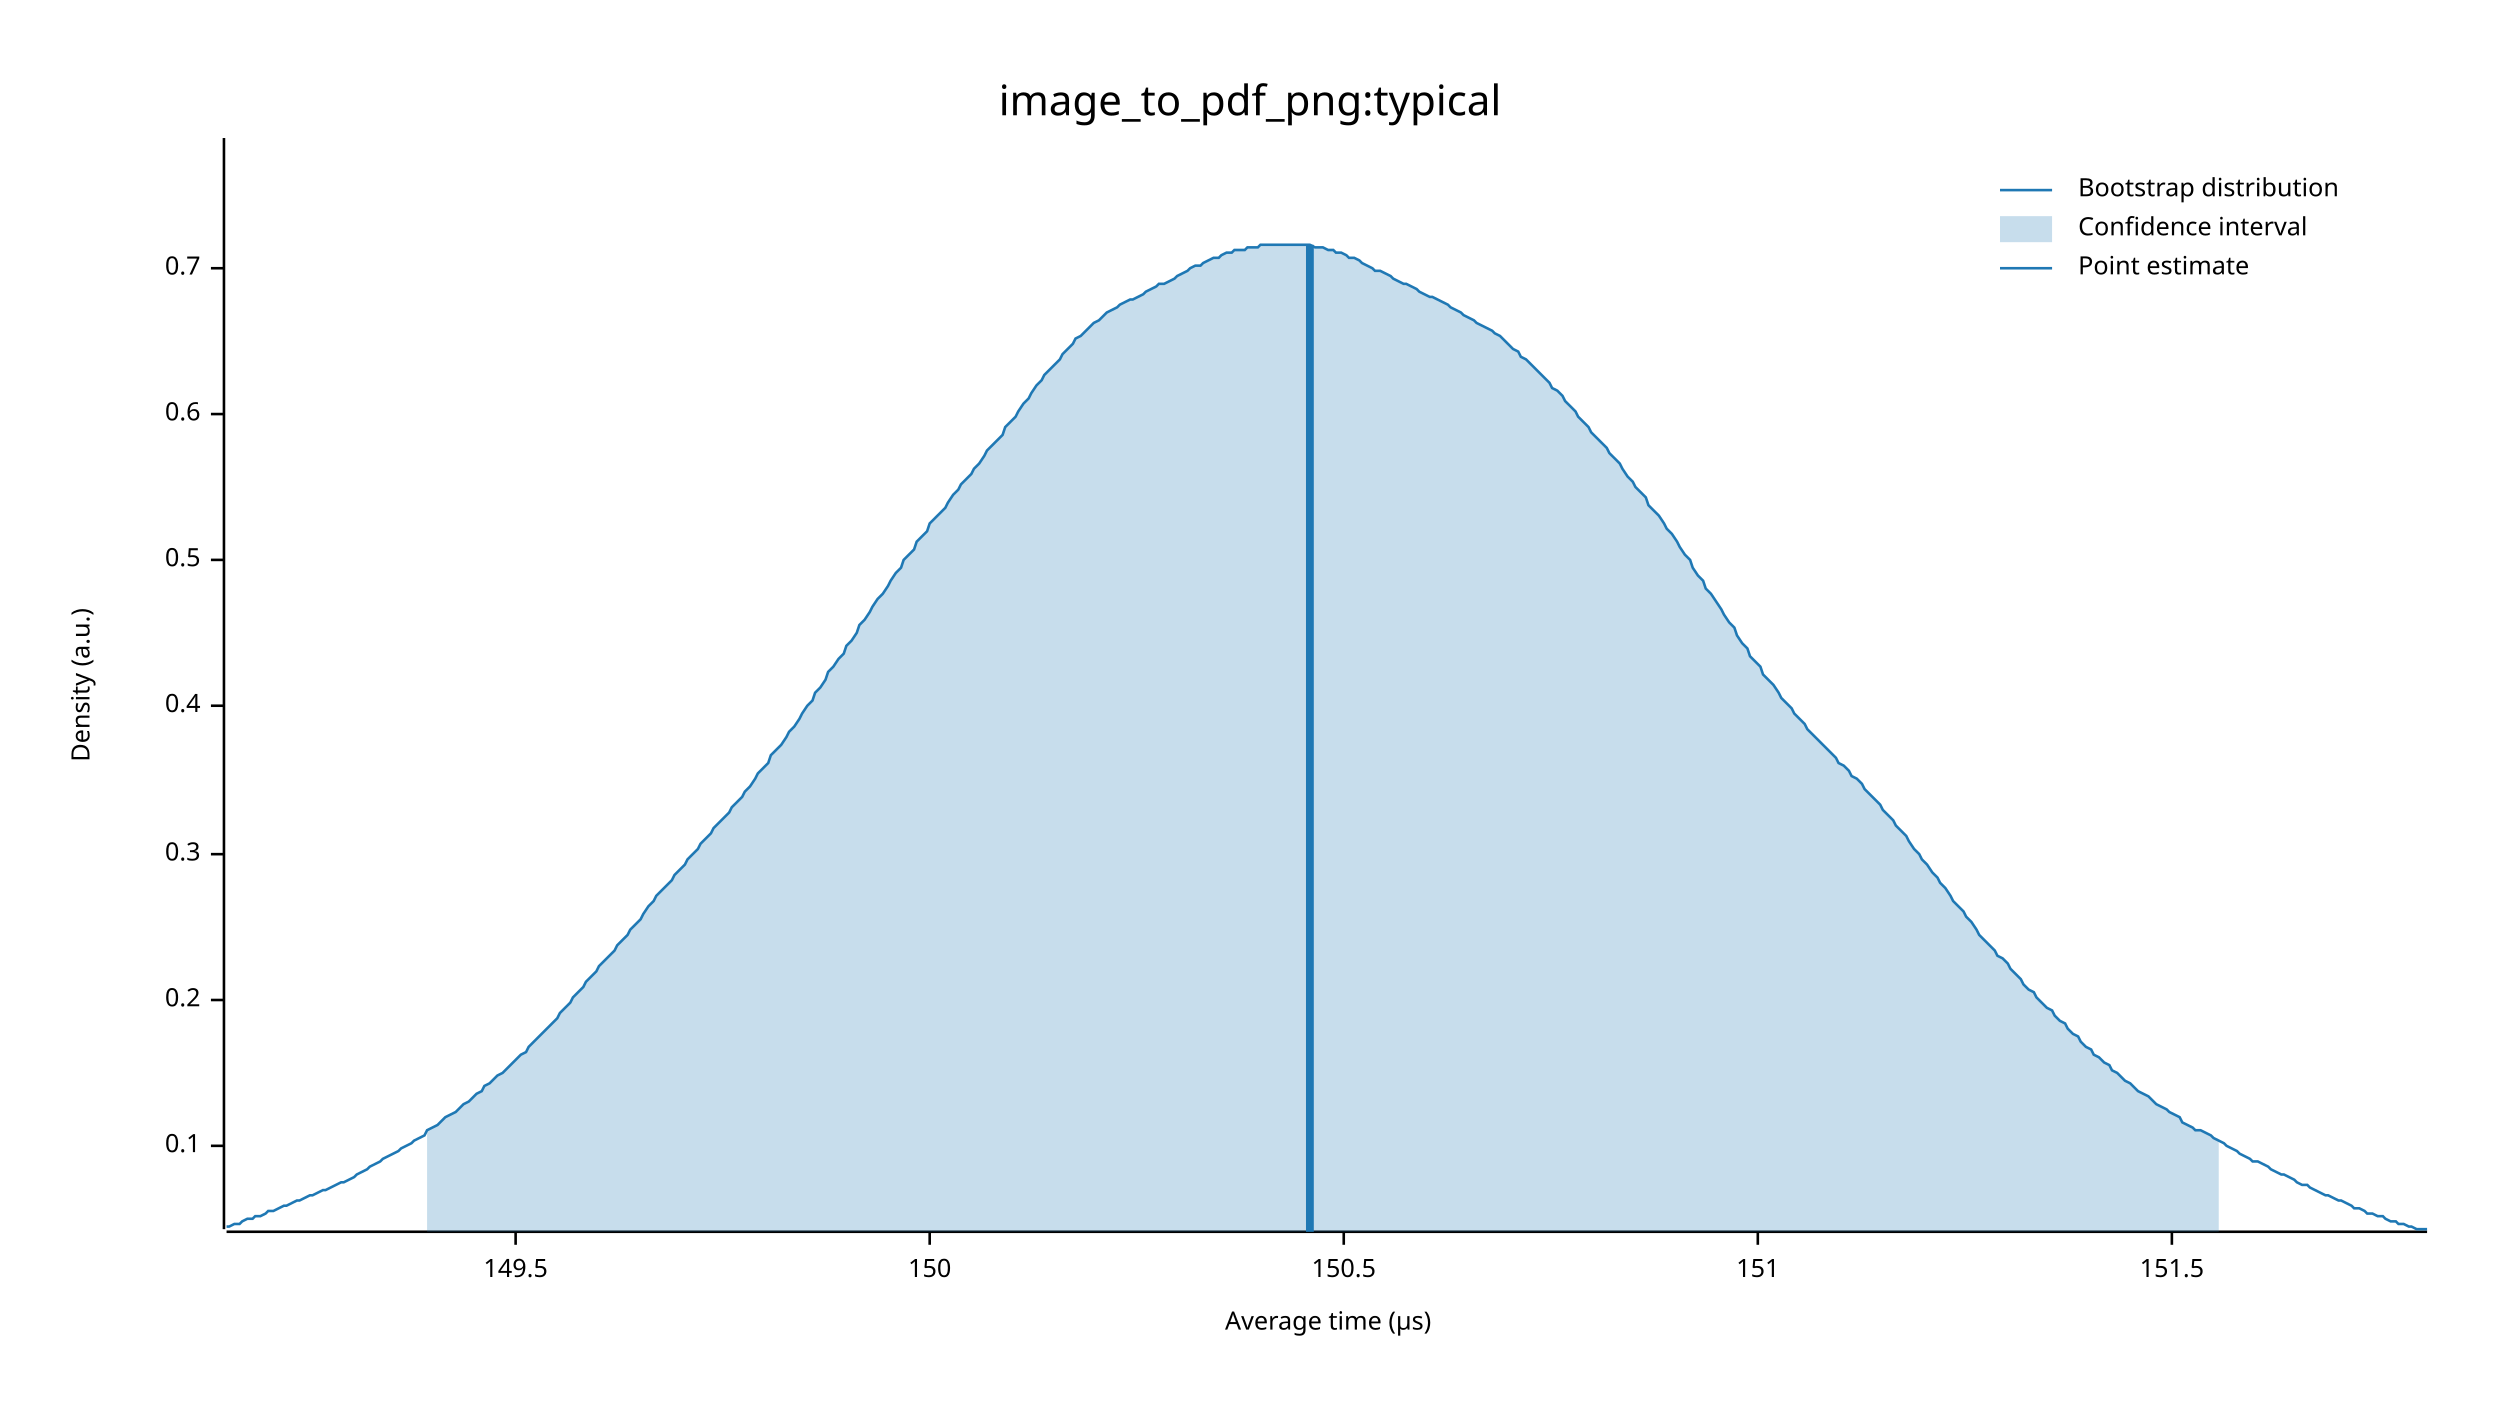
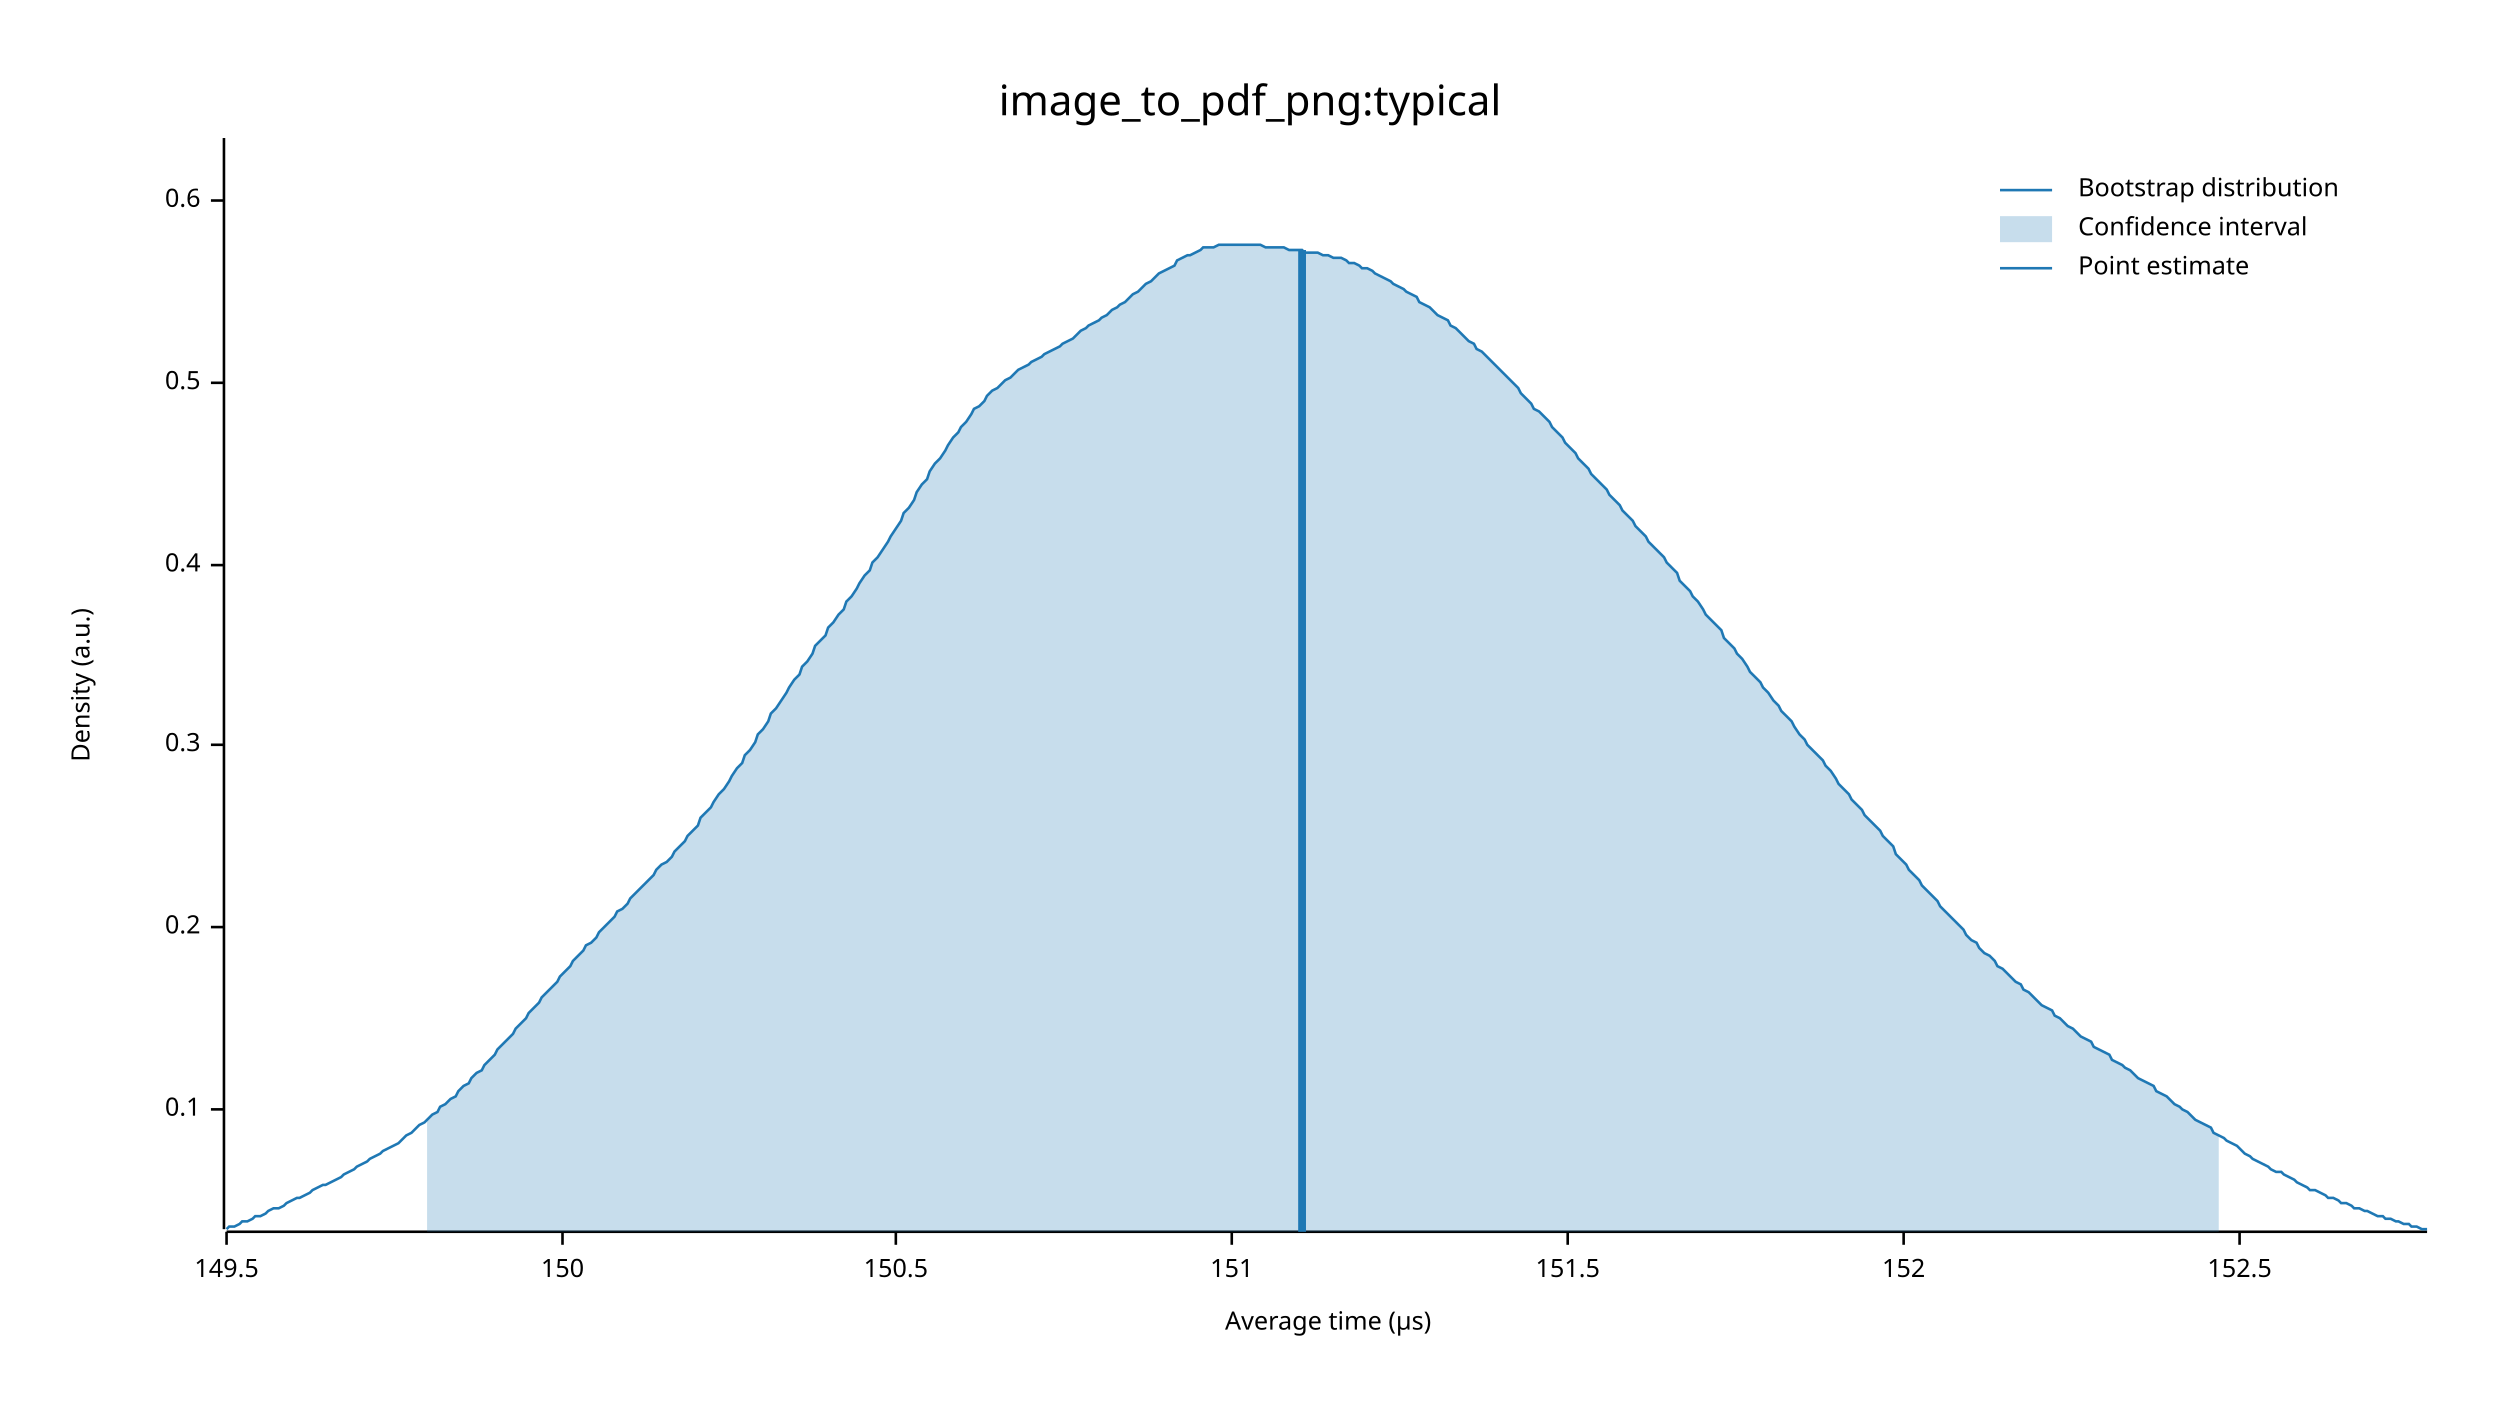
<svg xmlns="http://www.w3.org/2000/svg" width="960" height="540" viewBox="0 0 960 540">
  <text x="480" y="32" dy="0.76em" text-anchor="middle" font-family="sans-serif" font-size="16.129" opacity="1" fill="#000000">
image_to_pdf_png:typical
</text>
  <text x="27" y="263" dy="0.76em" text-anchor="middle" font-family="sans-serif" font-size="9.677" opacity="1" fill="#000000" transform="rotate(270, 27, 263)">
Density (a.u.)
</text>
  <text x="510" y="513" dy="-0.5ex" text-anchor="middle" font-family="sans-serif" font-size="9.677" opacity="1" fill="#000000">
Average time (µs)
</text>
  <polyline fill="none" opacity="1" stroke="#000000" stroke-width="1" points="86,53 86,472 " />
-   <text x="77" y="440" dy="0.5ex" text-anchor="end" font-family="sans-serif" font-size="9.677" opacity="1" fill="#000000">
+   <text x="77" y="426" dy="0.5ex" text-anchor="end" font-family="sans-serif" font-size="9.677" opacity="1" fill="#000000">
0.1
</text>
-   <polyline fill="none" opacity="1" stroke="#000000" stroke-width="1" points="81,440 86,440 " />
-   <text x="77" y="384" dy="0.5ex" text-anchor="end" font-family="sans-serif" font-size="9.677" opacity="1" fill="#000000">
+   <polyline fill="none" opacity="1" stroke="#000000" stroke-width="1" points="81,426 86,426 " />
+   <text x="77" y="356" dy="0.5ex" text-anchor="end" font-family="sans-serif" font-size="9.677" opacity="1" fill="#000000">
0.2
</text>
-   <polyline fill="none" opacity="1" stroke="#000000" stroke-width="1" points="81,384 86,384 " />
-   <text x="77" y="328" dy="0.5ex" text-anchor="end" font-family="sans-serif" font-size="9.677" opacity="1" fill="#000000">
+   <polyline fill="none" opacity="1" stroke="#000000" stroke-width="1" points="81,356 86,356 " />
+   <text x="77" y="286" dy="0.5ex" text-anchor="end" font-family="sans-serif" font-size="9.677" opacity="1" fill="#000000">
0.3
</text>
-   <polyline fill="none" opacity="1" stroke="#000000" stroke-width="1" points="81,328 86,328 " />
-   <text x="77" y="271" dy="0.5ex" text-anchor="end" font-family="sans-serif" font-size="9.677" opacity="1" fill="#000000">
+   <polyline fill="none" opacity="1" stroke="#000000" stroke-width="1" points="81,286 86,286 " />
+   <text x="77" y="217" dy="0.5ex" text-anchor="end" font-family="sans-serif" font-size="9.677" opacity="1" fill="#000000">
0.4
</text>
-   <polyline fill="none" opacity="1" stroke="#000000" stroke-width="1" points="81,271 86,271 " />
-   <text x="77" y="215" dy="0.5ex" text-anchor="end" font-family="sans-serif" font-size="9.677" opacity="1" fill="#000000">
+   <polyline fill="none" opacity="1" stroke="#000000" stroke-width="1" points="81,217 86,217 " />
+   <text x="77" y="147" dy="0.5ex" text-anchor="end" font-family="sans-serif" font-size="9.677" opacity="1" fill="#000000">
0.5
</text>
-   <polyline fill="none" opacity="1" stroke="#000000" stroke-width="1" points="81,215 86,215 " />
-   <text x="77" y="159" dy="0.5ex" text-anchor="end" font-family="sans-serif" font-size="9.677" opacity="1" fill="#000000">
+   <polyline fill="none" opacity="1" stroke="#000000" stroke-width="1" points="81,147 86,147 " />
+   <text x="77" y="77" dy="0.5ex" text-anchor="end" font-family="sans-serif" font-size="9.677" opacity="1" fill="#000000">
0.6
</text>
-   <polyline fill="none" opacity="1" stroke="#000000" stroke-width="1" points="81,159 86,159 " />
-   <text x="77" y="103" dy="0.5ex" text-anchor="end" font-family="sans-serif" font-size="9.677" opacity="1" fill="#000000">
- 0.7
- </text>
-   <polyline fill="none" opacity="1" stroke="#000000" stroke-width="1" points="81,103 86,103 " />
+   <polyline fill="none" opacity="1" stroke="#000000" stroke-width="1" points="81,77 86,77 " />
  <polyline fill="none" opacity="1" stroke="#000000" stroke-width="1" points="87,473 932,473 " />
-   <text x="198" y="483" dy="0.76em" text-anchor="middle" font-family="sans-serif" font-size="9.677" opacity="1" fill="#000000">
+   <text x="87" y="483" dy="0.76em" text-anchor="middle" font-family="sans-serif" font-size="9.677" opacity="1" fill="#000000">
149.5
</text>
-   <polyline fill="none" opacity="1" stroke="#000000" stroke-width="1" points="198,473 198,478 " />
-   <text x="357" y="483" dy="0.76em" text-anchor="middle" font-family="sans-serif" font-size="9.677" opacity="1" fill="#000000">
+   <polyline fill="none" opacity="1" stroke="#000000" stroke-width="1" points="87,473 87,478 " />
+   <text x="216" y="483" dy="0.76em" text-anchor="middle" font-family="sans-serif" font-size="9.677" opacity="1" fill="#000000">
150
</text>
-   <polyline fill="none" opacity="1" stroke="#000000" stroke-width="1" points="357,473 357,478 " />
-   <text x="516" y="483" dy="0.76em" text-anchor="middle" font-family="sans-serif" font-size="9.677" opacity="1" fill="#000000">
+   <polyline fill="none" opacity="1" stroke="#000000" stroke-width="1" points="216,473 216,478 " />
+   <text x="344" y="483" dy="0.76em" text-anchor="middle" font-family="sans-serif" font-size="9.677" opacity="1" fill="#000000">
150.5
</text>
-   <polyline fill="none" opacity="1" stroke="#000000" stroke-width="1" points="516,473 516,478 " />
-   <text x="675" y="483" dy="0.76em" text-anchor="middle" font-family="sans-serif" font-size="9.677" opacity="1" fill="#000000">
+   <polyline fill="none" opacity="1" stroke="#000000" stroke-width="1" points="344,473 344,478 " />
+   <text x="473" y="483" dy="0.76em" text-anchor="middle" font-family="sans-serif" font-size="9.677" opacity="1" fill="#000000">
151
</text>
-   <polyline fill="none" opacity="1" stroke="#000000" stroke-width="1" points="675,473 675,478 " />
-   <text x="834" y="483" dy="0.76em" text-anchor="middle" font-family="sans-serif" font-size="9.677" opacity="1" fill="#000000">
+   <polyline fill="none" opacity="1" stroke="#000000" stroke-width="1" points="473,473 473,478 " />
+   <text x="602" y="483" dy="0.76em" text-anchor="middle" font-family="sans-serif" font-size="9.677" opacity="1" fill="#000000">
151.5
</text>
-   <polyline fill="none" opacity="1" stroke="#000000" stroke-width="1" points="834,473 834,478 " />
-   <polyline fill="none" opacity="1" stroke="#1F78B4" stroke-width="1" points="87,471 88,471 90,470 92,470 93,469 95,468 97,468 98,467 100,467 102,466 103,465 105,465 107,464 109,463 110,463 112,462 114,461 115,461 117,460 119,459 120,459 122,458 124,457 125,457 127,456 129,455 131,454 132,454 134,453 136,452 137,451 139,450 141,449 142,448 144,447 146,446 147,445 149,444 151,443 153,442 154,441 156,440 158,439 159,438 161,437 163,436 164,434 166,433 168,432 169,431 171,429 173,428 175,427 176,426 178,424 180,423 181,422 183,420 185,419 186,417 188,416 190,414 191,413 193,412 195,410 197,408 198,407 200,405 202,404 203,402 205,400 207,398 208,397 210,395 212,393 214,391 215,389 217,387 219,385 220,383 222,381 224,379 225,377 227,375 229,373 230,371 232,369 234,367 236,365 237,363 239,361 241,359 242,357 244,355 246,353 247,351 249,348 251,346 252,344 254,342 256,340 258,338 259,336 261,334 263,332 264,330 266,328 268,326 269,324 271,322 273,320 274,318 276,316 278,314 280,312 281,310 283,308 285,306 286,304 288,302 290,299 291,297 293,295 295,293 296,290 298,288 300,286 302,283 303,281 305,279 307,276 308,274 310,271 312,269 313,266 315,264 317,261 318,258 320,256 322,253 324,251 325,248 327,246 329,243 330,240 332,238 334,235 335,233 337,230 339,228 341,225 342,223 344,220 346,218 347,215 349,213 351,211 352,208 354,206 356,204 357,201 359,199 361,197 363,195 364,193 366,190 368,188 369,186 371,184 373,182 374,180 376,178 378,175 379,173 381,171 383,169 385,167 386,164 388,162 390,160 391,158 393,155 395,153 396,151 398,148 400,146 401,144 403,142 405,140 407,138 408,136 410,134 412,132 413,130 415,129 417,127 418,126 420,124 422,123 423,122 425,120 427,119 429,118 430,117 432,116 434,115 435,115 437,114 439,113 440,112 442,111 444,110 445,109 447,109 449,108 451,107 452,106 454,105 456,104 457,103 459,102 461,102 462,101 464,100 466,99 468,99 469,98 471,97 473,97 474,96 476,96 478,96 479,95 481,95 483,95 484,94 486,94 488,94 490,94 491,94 493,94 495,94 496,94 498,94 500,94 501,94 503,94 505,95 506,95 508,95 510,96 512,96 513,97 515,97 517,98 518,99 520,99 522,100 523,101 525,102 527,103 528,104 530,104 532,105 534,106 535,107 537,108 539,109 540,109 542,110 544,111 545,112 547,113 549,114 550,114 552,115 554,116 556,117 557,118 559,119 561,120 562,121 564,122 566,123 567,124 569,125 571,126 573,127 574,128 576,129 578,131 579,132 581,134 583,135 584,137 586,138 588,140 589,141 591,143 593,145 595,147 596,149 598,150 600,152 601,154 603,156 605,158 606,160 608,162 610,164 611,166 613,168 615,170 617,172 618,174 620,176 622,178 623,180 625,183 627,185 628,187 630,189 632,191 633,194 635,196 637,198 639,201 640,203 642,205 644,208 645,210 647,213 649,215 650,218 652,221 654,223 655,226 657,228 659,231 661,234 662,236 664,239 666,241 667,244 669,247 671,249 672,252 674,254 676,256 677,259 679,261 681,263 683,266 684,268 686,270 688,272 689,274 691,276 693,278 694,280 696,282 698,284 700,286 701,287 703,289 705,291 706,293 708,294 710,296 711,298 713,299 715,301 716,303 718,305 720,307 722,309 723,311 725,313 727,315 728,317 730,319 732,321 733,323 735,326 737,328 738,330 740,332 742,335 744,337 745,339 747,341 749,344 750,346 752,348 754,350 755,352 757,354 759,357 760,359 762,361 764,363 766,365 767,367 769,368 771,370 772,372 774,374 776,376 777,378 779,380 781,381 782,383 784,385 786,387 788,388 789,390 791,392 793,393 794,395 796,397 798,398 799,400 801,402 803,403 804,405 806,406 808,408 810,409 811,411 813,412 815,414 816,415 818,416 820,418 821,419 823,420 825,421 827,423 828,424 830,425 832,426 833,427 835,428 837,429 838,431 840,432 842,433 843,434 845,434 847,435 849,436 850,437 852,438 854,439 855,440 857,441 859,442 860,443 862,444 864,445 865,446 867,446 869,447 871,448 872,449 874,450 876,451 877,451 879,452 881,453 882,454 884,455 886,455 887,456 889,457 891,458 893,459 894,459 896,460 898,461 899,461 901,462 903,463 904,464 906,464 908,465 909,466 911,466 913,467 915,467 916,468 918,469 920,469 921,470 923,470 925,471 926,471 928,472 930,472 932,472 " />
-   <polygon opacity="0.25" fill="#1F78B4" points="164,434 166,433 168,432 169,431 171,429 173,428 175,427 176,426 178,424 180,423 181,422 183,420 185,419 186,417 188,416 190,414 191,413 193,412 195,410 197,408 198,407 200,405 202,404 203,402 205,400 207,398 208,397 210,395 212,393 214,391 215,389 217,387 219,385 220,383 222,381 224,379 225,377 227,375 229,373 230,371 232,369 234,367 236,365 237,363 239,361 241,359 242,357 244,355 246,353 247,351 249,348 251,346 252,344 254,342 256,340 258,338 259,336 261,334 263,332 264,330 266,328 268,326 269,324 271,322 273,320 274,318 276,316 278,314 280,312 281,310 283,308 285,306 286,304 288,302 290,299 291,297 293,295 295,293 296,290 298,288 300,286 302,283 303,281 305,279 307,276 308,274 310,271 312,269 313,266 315,264 317,261 318,258 320,256 322,253 324,251 325,248 327,246 329,243 330,240 332,238 334,235 335,233 337,230 339,228 341,225 342,223 344,220 346,218 347,215 349,213 351,211 352,208 354,206 356,204 357,201 359,199 361,197 363,195 364,193 366,190 368,188 369,186 371,184 373,182 374,180 376,178 378,175 379,173 381,171 383,169 385,167 386,164 388,162 390,160 391,158 393,155 395,153 396,151 398,148 400,146 401,144 403,142 405,140 407,138 408,136 410,134 412,132 413,130 415,129 417,127 418,126 420,124 422,123 423,122 425,120 427,119 429,118 430,117 432,116 434,115 435,115 437,114 439,113 440,112 442,111 444,110 445,109 447,109 449,108 451,107 452,106 454,105 456,104 457,103 459,102 461,102 462,101 464,100 466,99 468,99 469,98 471,97 473,97 474,96 476,96 478,96 479,95 481,95 483,95 484,94 486,94 488,94 490,94 491,94 493,94 495,94 496,94 498,94 500,94 501,94 503,94 505,95 506,95 508,95 510,96 512,96 513,97 515,97 517,98 518,99 520,99 522,100 523,101 525,102 527,103 528,104 530,104 532,105 534,106 535,107 537,108 539,109 540,109 542,110 544,111 545,112 547,113 549,114 550,114 552,115 554,116 556,117 557,118 559,119 561,120 562,121 564,122 566,123 567,124 569,125 571,126 573,127 574,128 576,129 578,131 579,132 581,134 583,135 584,137 586,138 588,140 589,141 591,143 593,145 595,147 596,149 598,150 600,152 601,154 603,156 605,158 606,160 608,162 610,164 611,166 613,168 615,170 617,172 618,174 620,176 622,178 623,180 625,183 627,185 628,187 630,189 632,191 633,194 635,196 637,198 639,201 640,203 642,205 644,208 645,210 647,213 649,215 650,218 652,221 654,223 655,226 657,228 659,231 661,234 662,236 664,239 666,241 667,244 669,247 671,249 672,252 674,254 676,256 677,259 679,261 681,263 683,266 684,268 686,270 688,272 689,274 691,276 693,278 694,280 696,282 698,284 700,286 701,287 703,289 705,291 706,293 708,294 710,296 711,298 713,299 715,301 716,303 718,305 720,307 722,309 723,311 725,313 727,315 728,317 730,319 732,321 733,323 735,326 737,328 738,330 740,332 742,335 744,337 745,339 747,341 749,344 750,346 752,348 754,350 755,352 757,354 759,357 760,359 762,361 764,363 766,365 767,367 769,368 771,370 772,372 774,374 776,376 777,378 779,380 781,381 782,383 784,385 786,387 788,388 789,390 791,392 793,393 794,395 796,397 798,398 799,400 801,402 803,403 804,405 806,406 808,408 810,409 811,411 813,412 815,414 816,415 818,416 820,418 821,419 823,420 825,421 827,423 828,424 830,425 832,426 833,427 835,428 837,429 838,431 840,432 842,433 843,434 845,434 847,435 849,436 850,437 852,438 852,473 164,473 " />
-   <polyline fill="none" opacity="1" stroke="#1F78B4" stroke-width="3" points="503,473 503,94 " />
+   <polyline fill="none" opacity="1" stroke="#000000" stroke-width="1" points="602,473 602,478 " />
+   <text x="731" y="483" dy="0.76em" text-anchor="middle" font-family="sans-serif" font-size="9.677" opacity="1" fill="#000000">
+ 152
+ </text>
+   <polyline fill="none" opacity="1" stroke="#000000" stroke-width="1" points="731,473 731,478 " />
+   <text x="860" y="483" dy="0.76em" text-anchor="middle" font-family="sans-serif" font-size="9.677" opacity="1" fill="#000000">
+ 152.5
+ </text>
+   <polyline fill="none" opacity="1" stroke="#000000" stroke-width="1" points="860,473 860,478 " />
+   <polyline fill="none" opacity="1" stroke="#1F78B4" stroke-width="1" points="87,472 88,471 90,471 92,470 93,469 95,469 97,468 98,467 100,467 102,466 103,465 105,464 107,464 109,463 110,462 112,461 114,460 115,460 117,459 119,458 120,457 122,456 124,455 125,455 127,454 129,453 131,452 132,451 134,450 136,449 137,448 139,447 141,446 142,445 144,444 146,443 147,442 149,441 151,440 153,439 154,438 156,436 158,435 159,434 161,432 163,431 164,430 166,428 168,427 169,425 171,424 173,422 175,421 176,419 178,417 180,416 181,414 183,412 185,411 186,409 188,407 190,405 191,403 193,401 195,399 197,397 198,395 200,393 202,391 203,389 205,387 207,385 208,383 210,381 212,379 214,377 215,375 217,373 219,371 220,369 222,367 224,365 225,363 227,362 229,360 230,358 232,356 234,354 236,352 237,350 239,349 241,347 242,345 244,343 246,341 247,340 249,338 251,336 252,334 254,332 256,331 258,329 259,327 261,325 263,323 264,321 266,319 268,317 269,314 271,312 273,310 274,308 276,305 278,303 280,300 281,298 283,295 285,293 286,290 288,288 290,285 291,282 293,280 295,277 296,274 298,272 300,269 302,266 303,264 305,261 307,259 308,256 310,254 312,251 313,248 315,246 317,244 318,241 320,239 322,236 324,234 325,231 327,229 329,226 330,224 332,221 334,219 335,216 337,214 339,211 341,208 342,206 344,203 346,200 347,197 349,195 351,192 352,189 354,186 356,184 357,181 359,178 361,176 363,173 364,171 366,168 368,166 369,164 371,162 373,159 374,157 376,156 378,154 379,152 381,150 383,149 385,147 386,146 388,145 390,143 391,142 393,141 395,140 396,139 398,138 400,137 401,136 403,135 405,134 407,133 408,132 410,131 412,130 413,129 415,127 417,126 418,125 420,124 422,123 423,122 425,121 427,119 429,118 430,117 432,116 434,114 435,113 437,112 439,110 440,109 442,108 444,106 445,105 447,104 449,103 451,102 452,100 454,99 456,98 457,98 459,97 461,96 462,95 464,95 466,95 468,94 469,94 471,94 473,94 474,94 476,94 478,94 479,94 481,94 483,94 484,94 486,95 488,95 490,95 491,95 493,95 495,96 496,96 498,96 500,96 501,97 503,97 505,97 506,97 508,98 510,98 512,99 513,99 515,99 517,100 518,101 520,101 522,102 523,103 525,103 527,104 528,105 530,106 532,107 534,108 535,109 537,110 539,111 540,112 542,113 544,114 545,116 547,117 549,118 550,119 552,121 554,122 556,123 557,125 559,126 561,128 562,129 564,131 566,132 567,134 569,135 571,137 573,139 574,140 576,142 578,144 579,145 581,147 583,149 584,151 586,153 588,155 589,157 591,158 593,160 595,162 596,164 598,166 600,168 601,170 603,172 605,174 606,176 608,178 610,180 611,182 613,184 615,186 617,188 618,190 620,192 622,194 623,196 625,198 627,200 628,202 630,204 632,206 633,208 635,210 637,212 639,214 640,216 642,218 644,220 645,223 647,225 649,227 650,229 652,231 654,234 655,236 657,238 659,240 661,242 662,245 664,247 666,249 667,251 669,253 671,256 672,258 674,260 676,262 677,264 679,266 681,269 683,271 684,273 686,275 688,277 689,279 691,282 693,284 694,286 696,288 698,290 700,292 701,294 703,296 705,299 706,301 708,303 710,305 711,307 713,309 715,311 716,313 718,315 720,317 722,319 723,321 725,323 727,325 728,328 730,330 732,332 733,334 735,336 737,338 738,340 740,342 742,344 744,346 745,348 747,350 749,352 750,353 752,355 754,357 755,359 757,361 759,362 760,364 762,366 764,367 766,369 767,371 769,372 771,374 772,375 774,377 776,378 777,380 779,381 781,383 782,384 784,386 786,387 788,388 789,390 791,391 793,393 794,394 796,395 798,397 799,398 801,399 803,400 804,402 806,403 808,404 810,405 811,407 813,408 815,409 816,410 818,411 820,413 821,414 823,415 825,416 827,417 828,419 830,420 832,421 833,422 835,424 837,425 838,426 840,427 842,429 843,430 845,431 847,432 849,433 850,435 852,436 854,437 855,438 857,439 859,440 860,441 862,443 864,444 865,445 867,446 869,447 871,448 872,449 874,450 876,450 877,451 879,452 881,453 882,454 884,455 886,456 887,457 889,457 891,458 893,459 894,460 896,460 898,461 899,462 901,462 903,463 904,464 906,464 908,465 909,465 911,466 913,467 915,467 916,468 918,468 920,469 921,469 923,470 925,470 926,471 928,471 930,472 932,472 " />
+   <polygon opacity="0.25" fill="#1F78B4" points="164,430 166,428 168,427 169,425 171,424 173,422 175,421 176,419 178,417 180,416 181,414 183,412 185,411 186,409 188,407 190,405 191,403 193,401 195,399 197,397 198,395 200,393 202,391 203,389 205,387 207,385 208,383 210,381 212,379 214,377 215,375 217,373 219,371 220,369 222,367 224,365 225,363 227,362 229,360 230,358 232,356 234,354 236,352 237,350 239,349 241,347 242,345 244,343 246,341 247,340 249,338 251,336 252,334 254,332 256,331 258,329 259,327 261,325 263,323 264,321 266,319 268,317 269,314 271,312 273,310 274,308 276,305 278,303 280,300 281,298 283,295 285,293 286,290 288,288 290,285 291,282 293,280 295,277 296,274 298,272 300,269 302,266 303,264 305,261 307,259 308,256 310,254 312,251 313,248 315,246 317,244 318,241 320,239 322,236 324,234 325,231 327,229 329,226 330,224 332,221 334,219 335,216 337,214 339,211 341,208 342,206 344,203 346,200 347,197 349,195 351,192 352,189 354,186 356,184 357,181 359,178 361,176 363,173 364,171 366,168 368,166 369,164 371,162 373,159 374,157 376,156 378,154 379,152 381,150 383,149 385,147 386,146 388,145 390,143 391,142 393,141 395,140 396,139 398,138 400,137 401,136 403,135 405,134 407,133 408,132 410,131 412,130 413,129 415,127 417,126 418,125 420,124 422,123 423,122 425,121 427,119 429,118 430,117 432,116 434,114 435,113 437,112 439,110 440,109 442,108 444,106 445,105 447,104 449,103 451,102 452,100 454,99 456,98 457,98 459,97 461,96 462,95 464,95 466,95 468,94 469,94 471,94 473,94 474,94 476,94 478,94 479,94 481,94 483,94 484,94 486,95 488,95 490,95 491,95 493,95 495,96 496,96 498,96 500,96 501,97 503,97 505,97 506,97 508,98 510,98 512,99 513,99 515,99 517,100 518,101 520,101 522,102 523,103 525,103 527,104 528,105 530,106 532,107 534,108 535,109 537,110 539,111 540,112 542,113 544,114 545,116 547,117 549,118 550,119 552,121 554,122 556,123 557,125 559,126 561,128 562,129 564,131 566,132 567,134 569,135 571,137 573,139 574,140 576,142 578,144 579,145 581,147 583,149 584,151 586,153 588,155 589,157 591,158 593,160 595,162 596,164 598,166 600,168 601,170 603,172 605,174 606,176 608,178 610,180 611,182 613,184 615,186 617,188 618,190 620,192 622,194 623,196 625,198 627,200 628,202 630,204 632,206 633,208 635,210 637,212 639,214 640,216 642,218 644,220 645,223 647,225 649,227 650,229 652,231 654,234 655,236 657,238 659,240 661,242 662,245 664,247 666,249 667,251 669,253 671,256 672,258 674,260 676,262 677,264 679,266 681,269 683,271 684,273 686,275 688,277 689,279 691,282 693,284 694,286 696,288 698,290 700,292 701,294 703,296 705,299 706,301 708,303 710,305 711,307 713,309 715,311 716,313 718,315 720,317 722,319 723,321 725,323 727,325 728,328 730,330 732,332 733,334 735,336 737,338 738,340 740,342 742,344 744,346 745,348 747,350 749,352 750,353 752,355 754,357 755,359 757,361 759,362 760,364 762,366 764,367 766,369 767,371 769,372 771,374 772,375 774,377 776,378 777,380 779,381 781,383 782,384 784,386 786,387 788,388 789,390 791,391 793,393 794,394 796,395 798,397 799,398 801,399 803,400 804,402 806,403 808,404 810,405 811,407 813,408 815,409 816,410 818,411 820,413 821,414 823,415 825,416 827,417 828,419 830,420 832,421 833,422 835,424 837,425 838,426 840,427 842,429 843,430 845,431 847,432 849,433 850,435 852,436 852,473 164,473 " />
+   <polyline fill="none" opacity="1" stroke="#1F78B4" stroke-width="3" points="500,473 500,96 " />
  <text x="798" y="68" dy="0.76em" text-anchor="start" font-family="sans-serif" font-size="9.677" opacity="1" fill="#000000">
Bootstrap distribution
</text>
  <text x="798" y="83" dy="0.76em" text-anchor="start" font-family="sans-serif" font-size="9.677" opacity="1" fill="#000000">
Confidence interval
</text>
  <text x="798" y="98" dy="0.76em" text-anchor="start" font-family="sans-serif" font-size="9.677" opacity="1" fill="#000000">
Point estimate
</text>
  <polyline fill="none" opacity="1" stroke="#1F78B4" stroke-width="1" points="768,73 788,73 " />
  <rect x="768" y="83" width="20" height="10" opacity="0.25" fill="#1F78B4" stroke="none" />
  <polyline fill="none" opacity="1" stroke="#1F78B4" stroke-width="1" points="768,103 788,103 " />
</svg>
